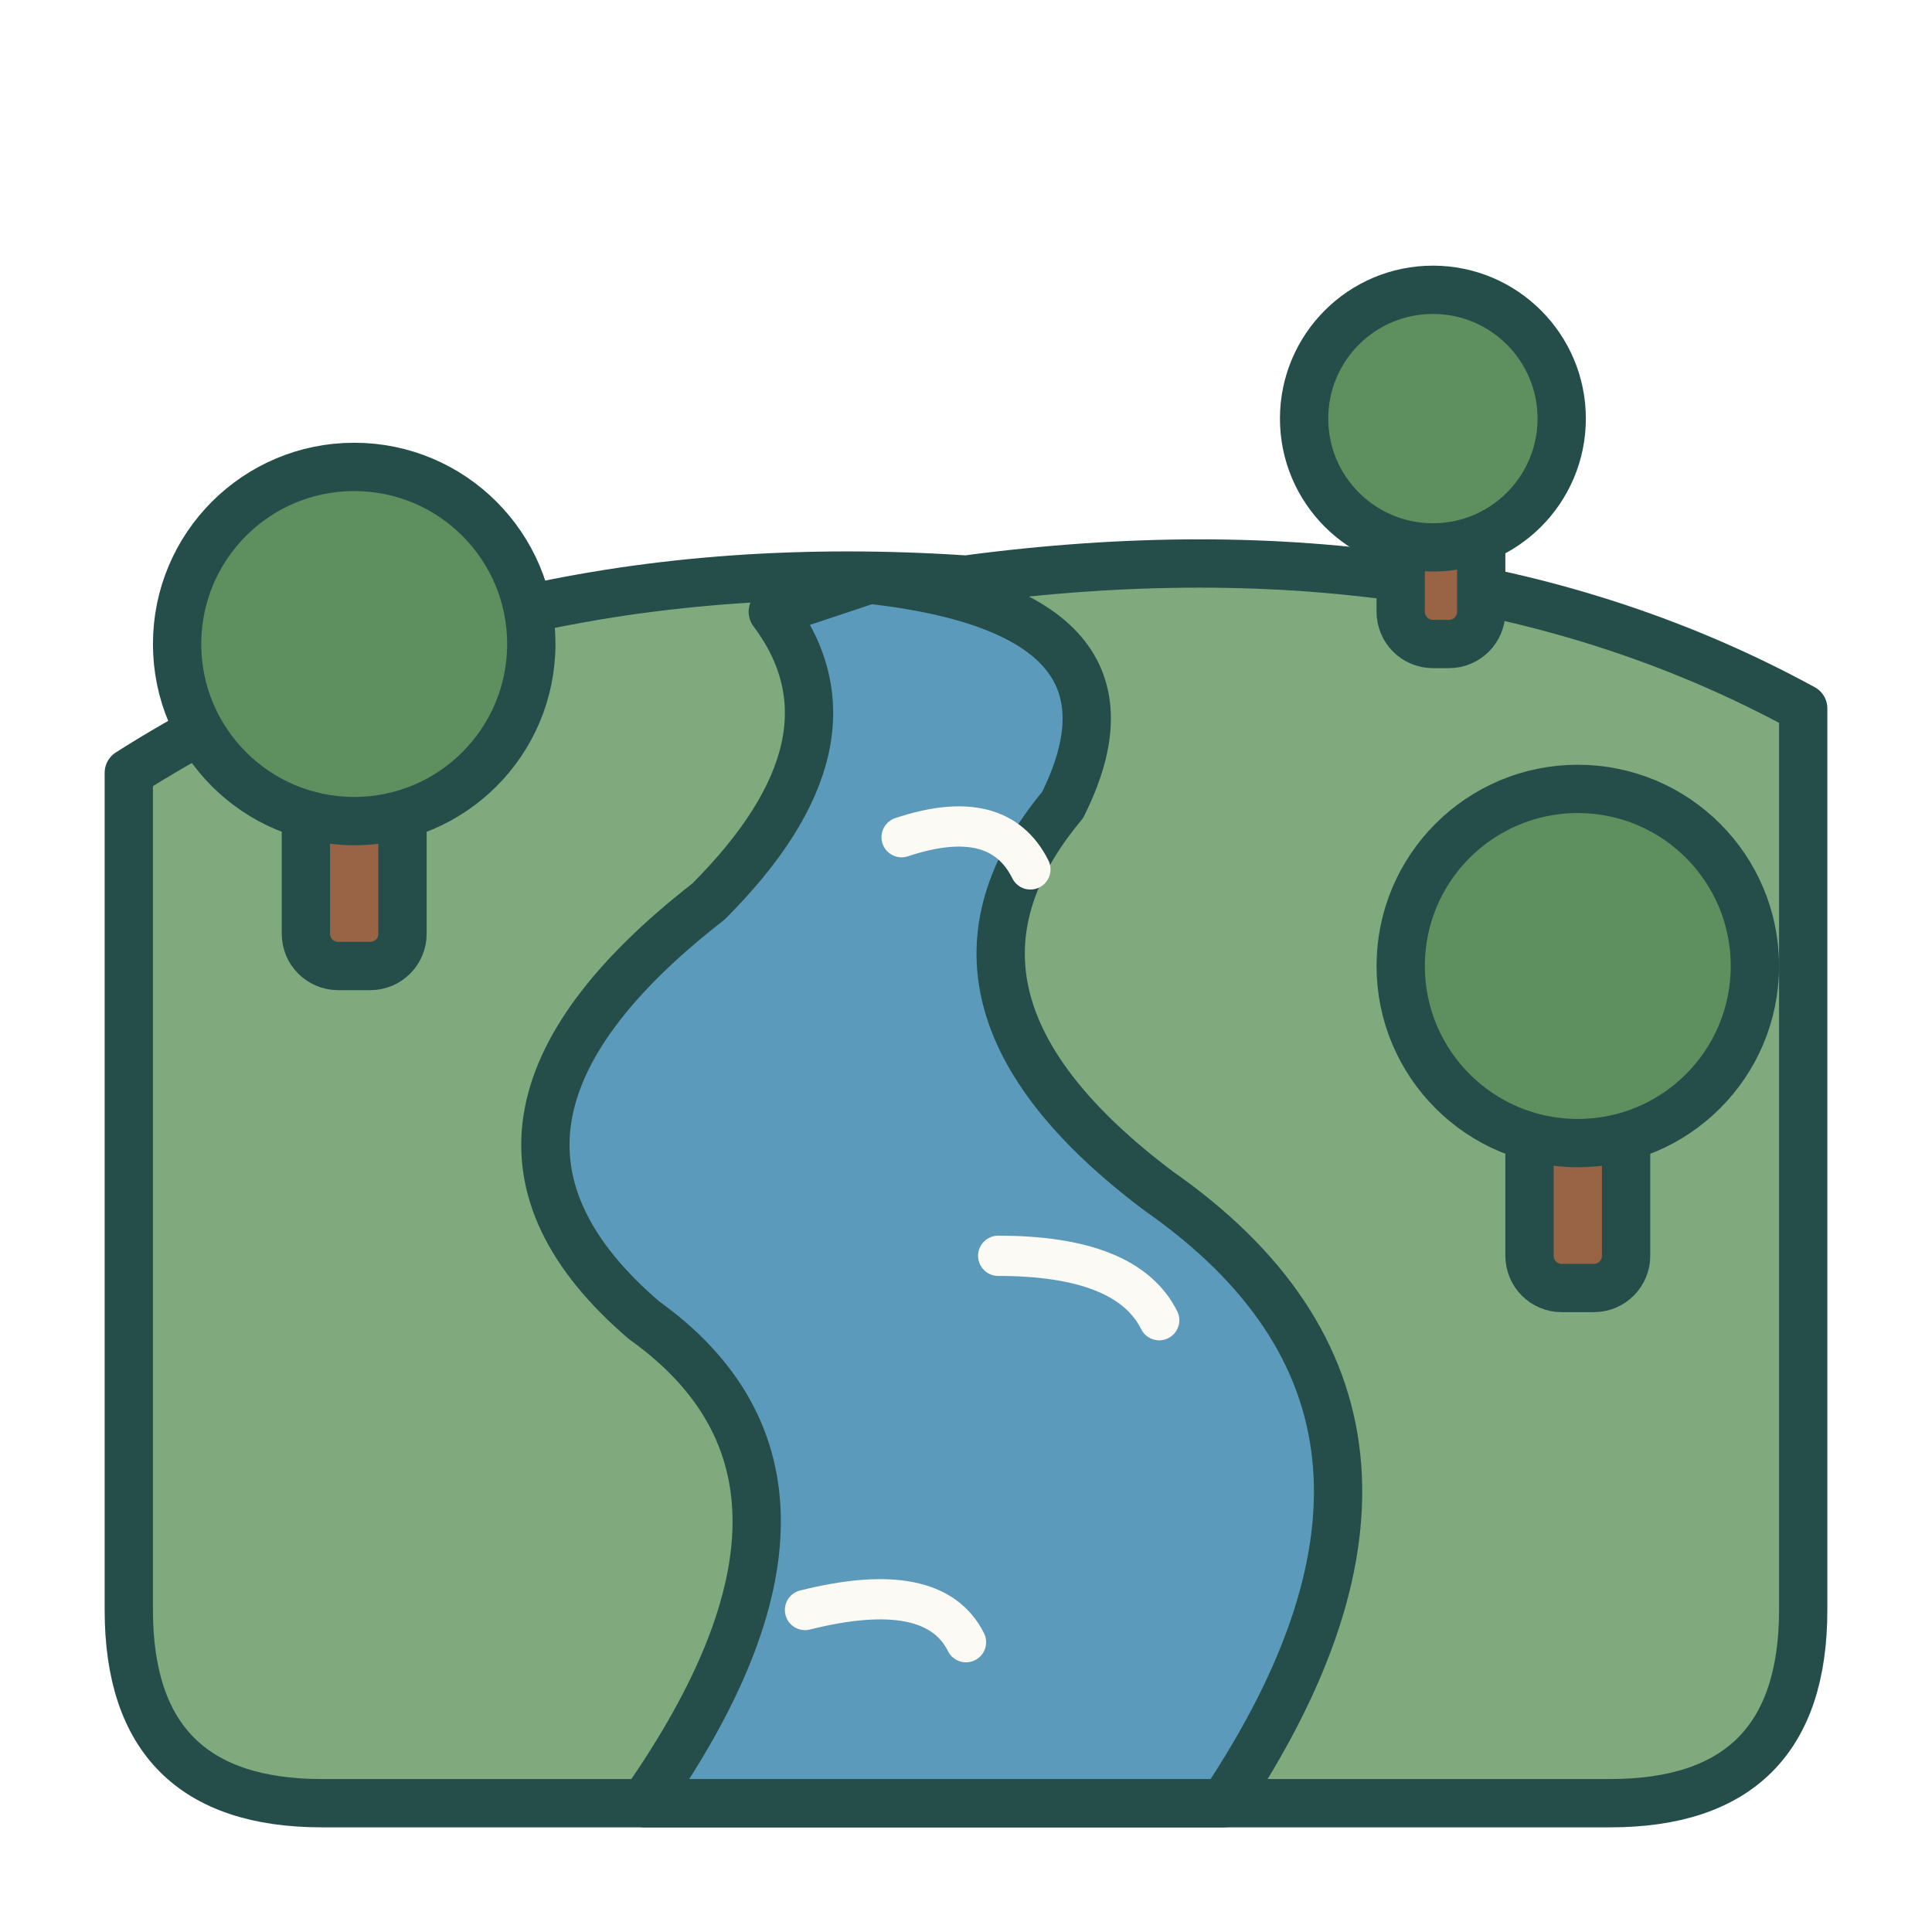
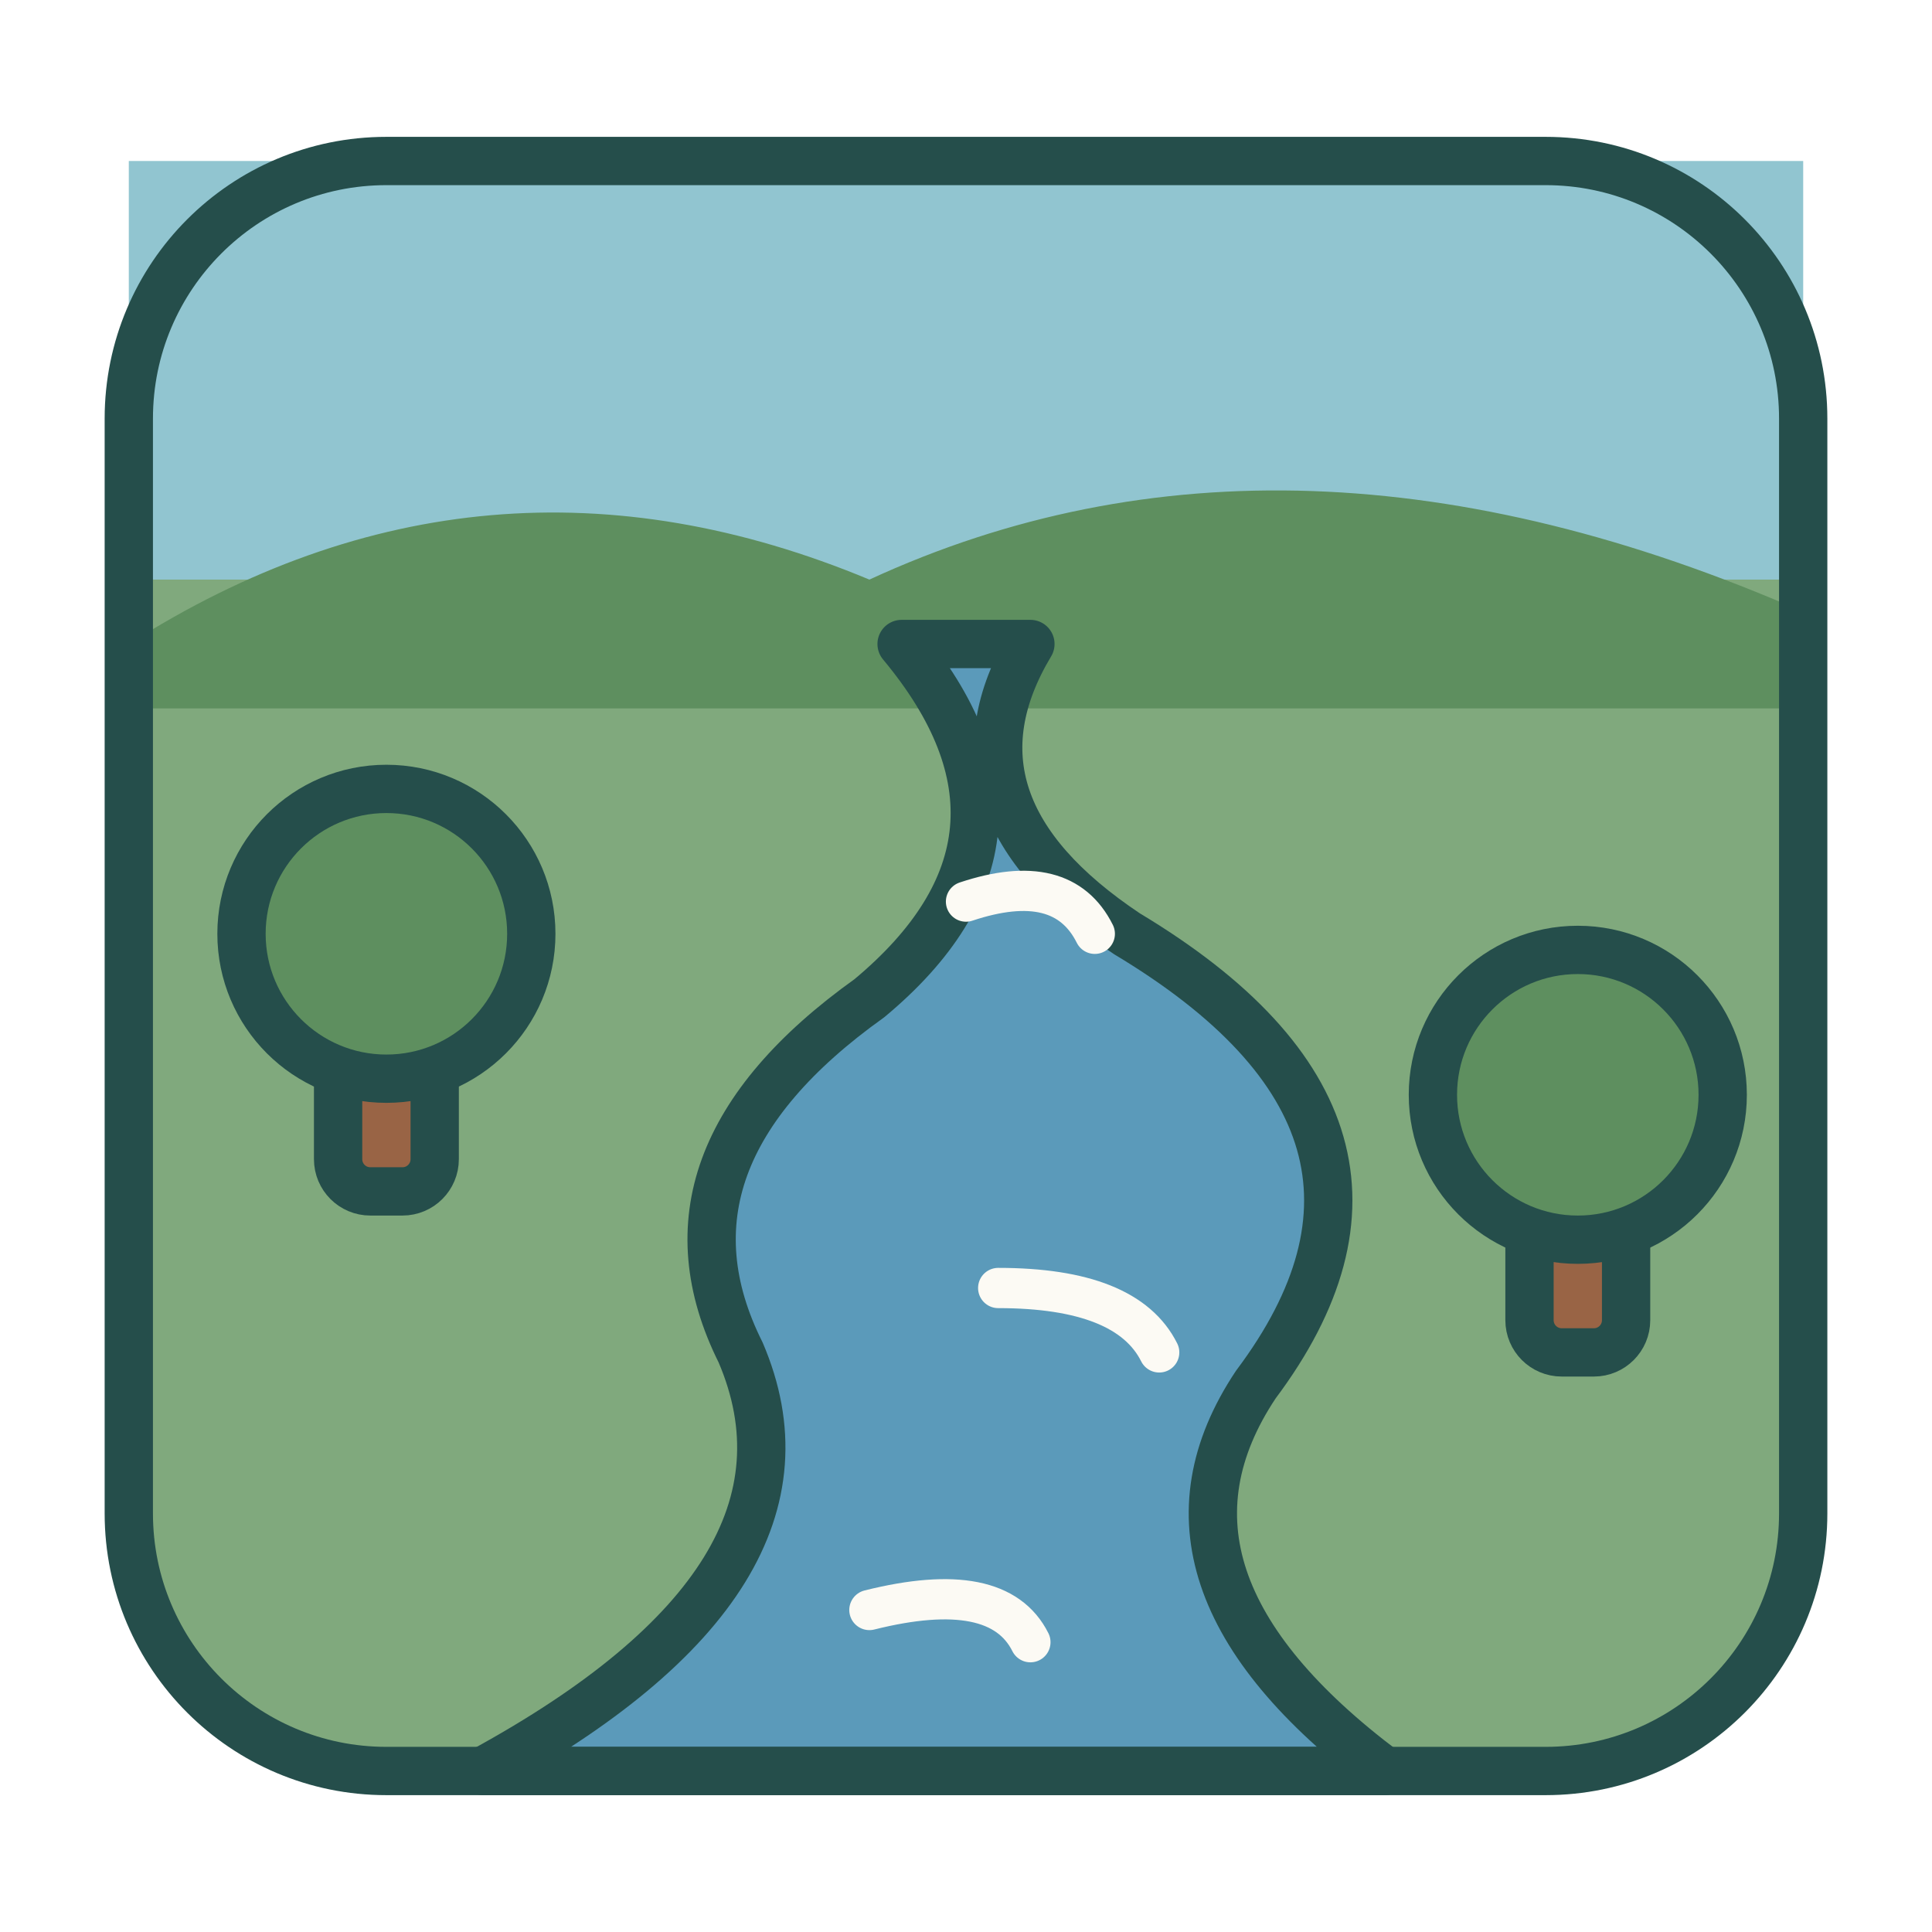
<svg xmlns="http://www.w3.org/2000/svg" viewBox="0 0 120 120">
  <g fill="none" stroke="#254E4B" stroke-width="3" stroke-linecap="round" stroke-linejoin="round">
-     <path d="M8 48Q30 34 60 36Q90 32 112 44V100Q112 112 100 112H20Q8 112 8 100Z" fill="#80A97D" />
-     <path d="M54 36Q72 38 66 50Q56 62 72 74Q92 88 76 112H40Q54 92 40 82Q26 70 44 56Q54 46 48 38Z" fill="#5B9ABA" />
-     <path d="M56 52q6-2 8 2M62 78q8 0 10 4M50 100q8-2 10 2" stroke="#FCFAF4" stroke-width="2.5" />
-     <rect x="19" y="46" width="6" height="14" rx="2" fill="#996445" />
-     <circle cx="22" cy="40" r="11" fill="#5E8F5F" />
-     <rect x="95" y="66" width="6" height="14" rx="2" fill="#996445" />
-     <circle cx="98" cy="60" r="11" fill="#5E8F5F" />
-     <rect x="87" y="30" width="5" height="10" rx="2" fill="#996445" />
-     <circle cx="89" cy="26" r="8" fill="#5E8F5F" />
+     <rect x="8" y="10" width="104" height="100" rx="16" fill="#80A97D" stroke="none" />
+     <path d="M8 10H112V36H8Z" fill="#91C5D0" stroke="none" />
+     <path d="M8 40Q30 26 54 36Q80 24 112 38V44H8Z" fill="#5E8F5F" stroke="none" />
+     <path d="M56 40H64Q58 50 70 58Q90 70 78 86Q70 98 86 110H30Q52 98 46 84Q40 72 54 62Q66 52 56 40Z" fill="#5B9ABA" />
+     <path d="M60 56q6-2 8 2M62 80q8 0 10 4M54 100q8-2 10 2" stroke="#FCFAF4" stroke-width="2.5" />
+     <rect x="21" y="62" width="6" height="12" rx="2" fill="#996445" />
+     <circle cx="24" cy="58" r="9" fill="#5E8F5F" />
+     <rect x="95" y="72" width="6" height="12" rx="2" fill="#996445" />
+     <circle cx="98" cy="68" r="9" fill="#5E8F5F" />
+     <rect x="8" y="10" width="104" height="100" rx="16" />
  </g>
</svg>
